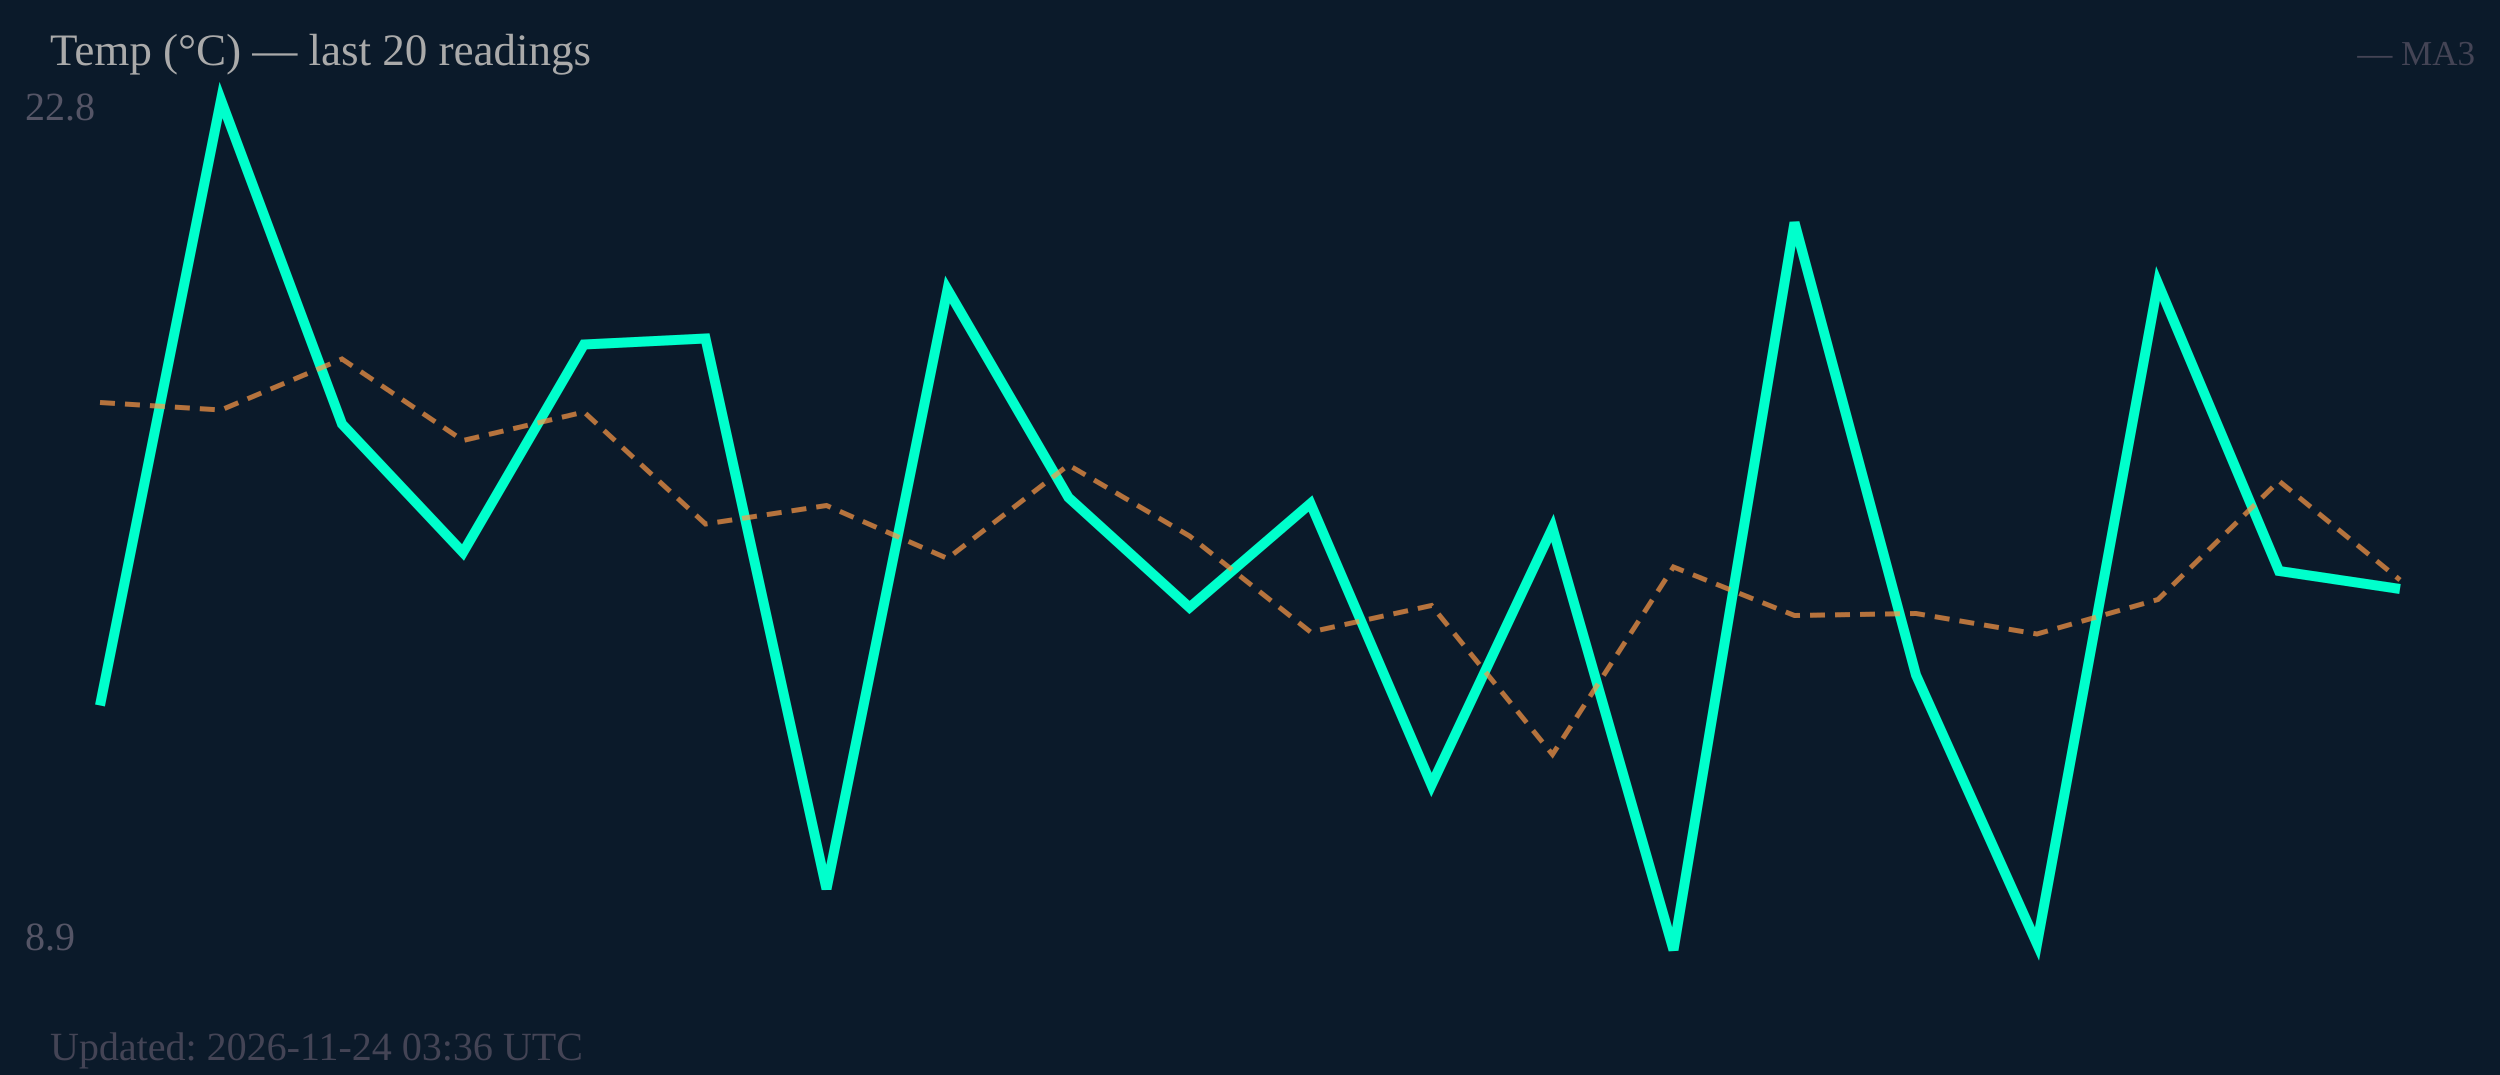
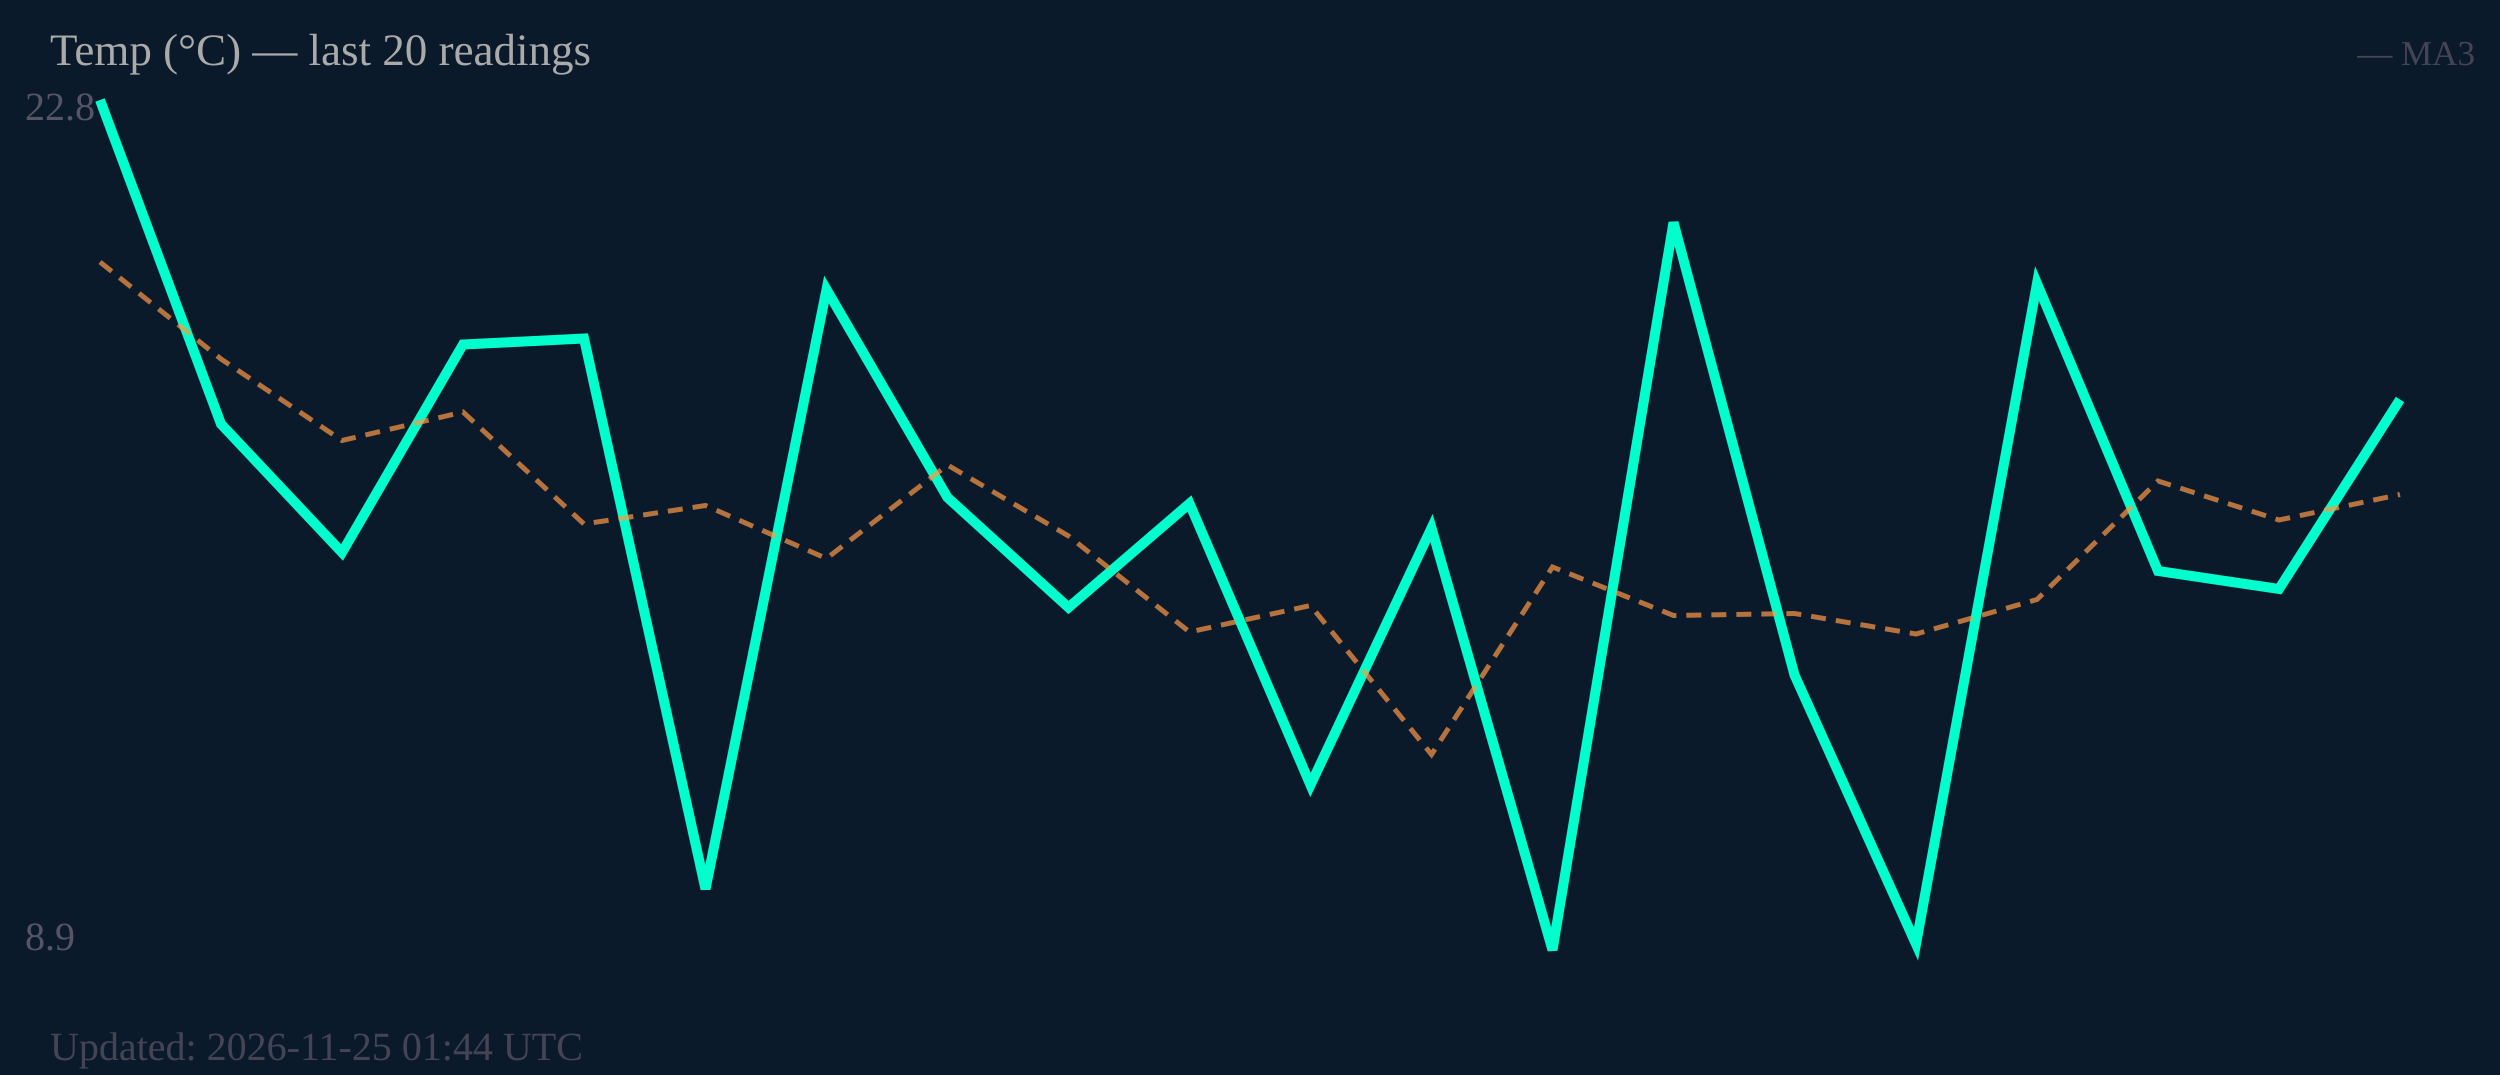
<svg xmlns="http://www.w3.org/2000/svg" width="500" height="215" viewBox="0 0 500 215">
  <rect width="500" height="215" fill="#0b1a2a" />
  <text x="5" y="24" font-size="8" fill="#556">22.8</text>
  <text x="5" y="190" font-size="8" fill="#556">8.9</text>
-   <polyline fill="none" stroke="#00ffcc" stroke-width="2" points="20.0,141.1 44.2,20.0 68.4,84.8 92.6,110.5 116.8,68.9 141.1,67.7 165.3,177.8 189.5,57.9 213.7,99.5 237.9,121.5 262.1,100.7 286.3,157.0 310.5,105.6 334.7,190.0 358.9,44.5 383.2,135.0 407.4,188.8 431.6,56.7 455.8,114.2 480.0,117.8" />
-   <polyline fill="none" stroke="#ff9944" stroke-width="1" stroke-dasharray="3,2" opacity="0.7" points="20.0,80.5 44.2,82.0 68.4,71.8 92.6,88.1 116.8,82.4 141.1,104.8 165.3,101.1 189.5,111.7 213.7,93.0 237.9,107.2 262.1,126.4 286.3,121.1 310.5,150.9 334.7,113.4 358.9,123.1 383.2,122.7 407.4,126.8 431.6,119.9 455.8,96.2 480.0,116.0" />
+   <polyline fill="none" stroke="#00ffcc" stroke-width="2" points="20.0,20.0 44.2,84.8 68.4,110.5 92.6,68.9 116.8,67.7 141.1,177.8 165.3,57.9 189.5,99.5 213.7,121.5 237.9,100.7 262.1,157.0 286.3,105.6 310.5,190.0 334.7,44.5 358.9,135.0 383.2,188.8 407.4,56.7 431.6,114.2 455.8,117.8 480.0,79.9" />
+   <polyline fill="none" stroke="#ff9944" stroke-width="1" stroke-dasharray="3,2" opacity="0.7" points="20.0,52.4 44.2,71.8 68.4,88.1 92.6,82.4 116.8,104.8 141.1,101.1 165.3,111.7 189.5,93.0 213.7,107.2 237.9,126.4 262.1,121.1 286.3,150.9 310.5,113.4 334.7,123.1 358.9,122.7 383.2,126.8 407.4,119.9 431.6,96.2 455.8,104.0 480.0,98.9" />
  <text x="10" y="13" font-size="9" fill="#aaa">Temp (°C) — last 20 readings</text>
  <text x="495" y="13" font-size="7" fill="#445" text-anchor="end">— MA3</text>
-   <text x="10" y="212" font-size="8" fill="#445">Updated: 2026-11-24 03:36 UTC</text>
+   <text x="10" y="212" font-size="8" fill="#445">Updated: 2026-11-25 01:44 UTC</text>
</svg>
